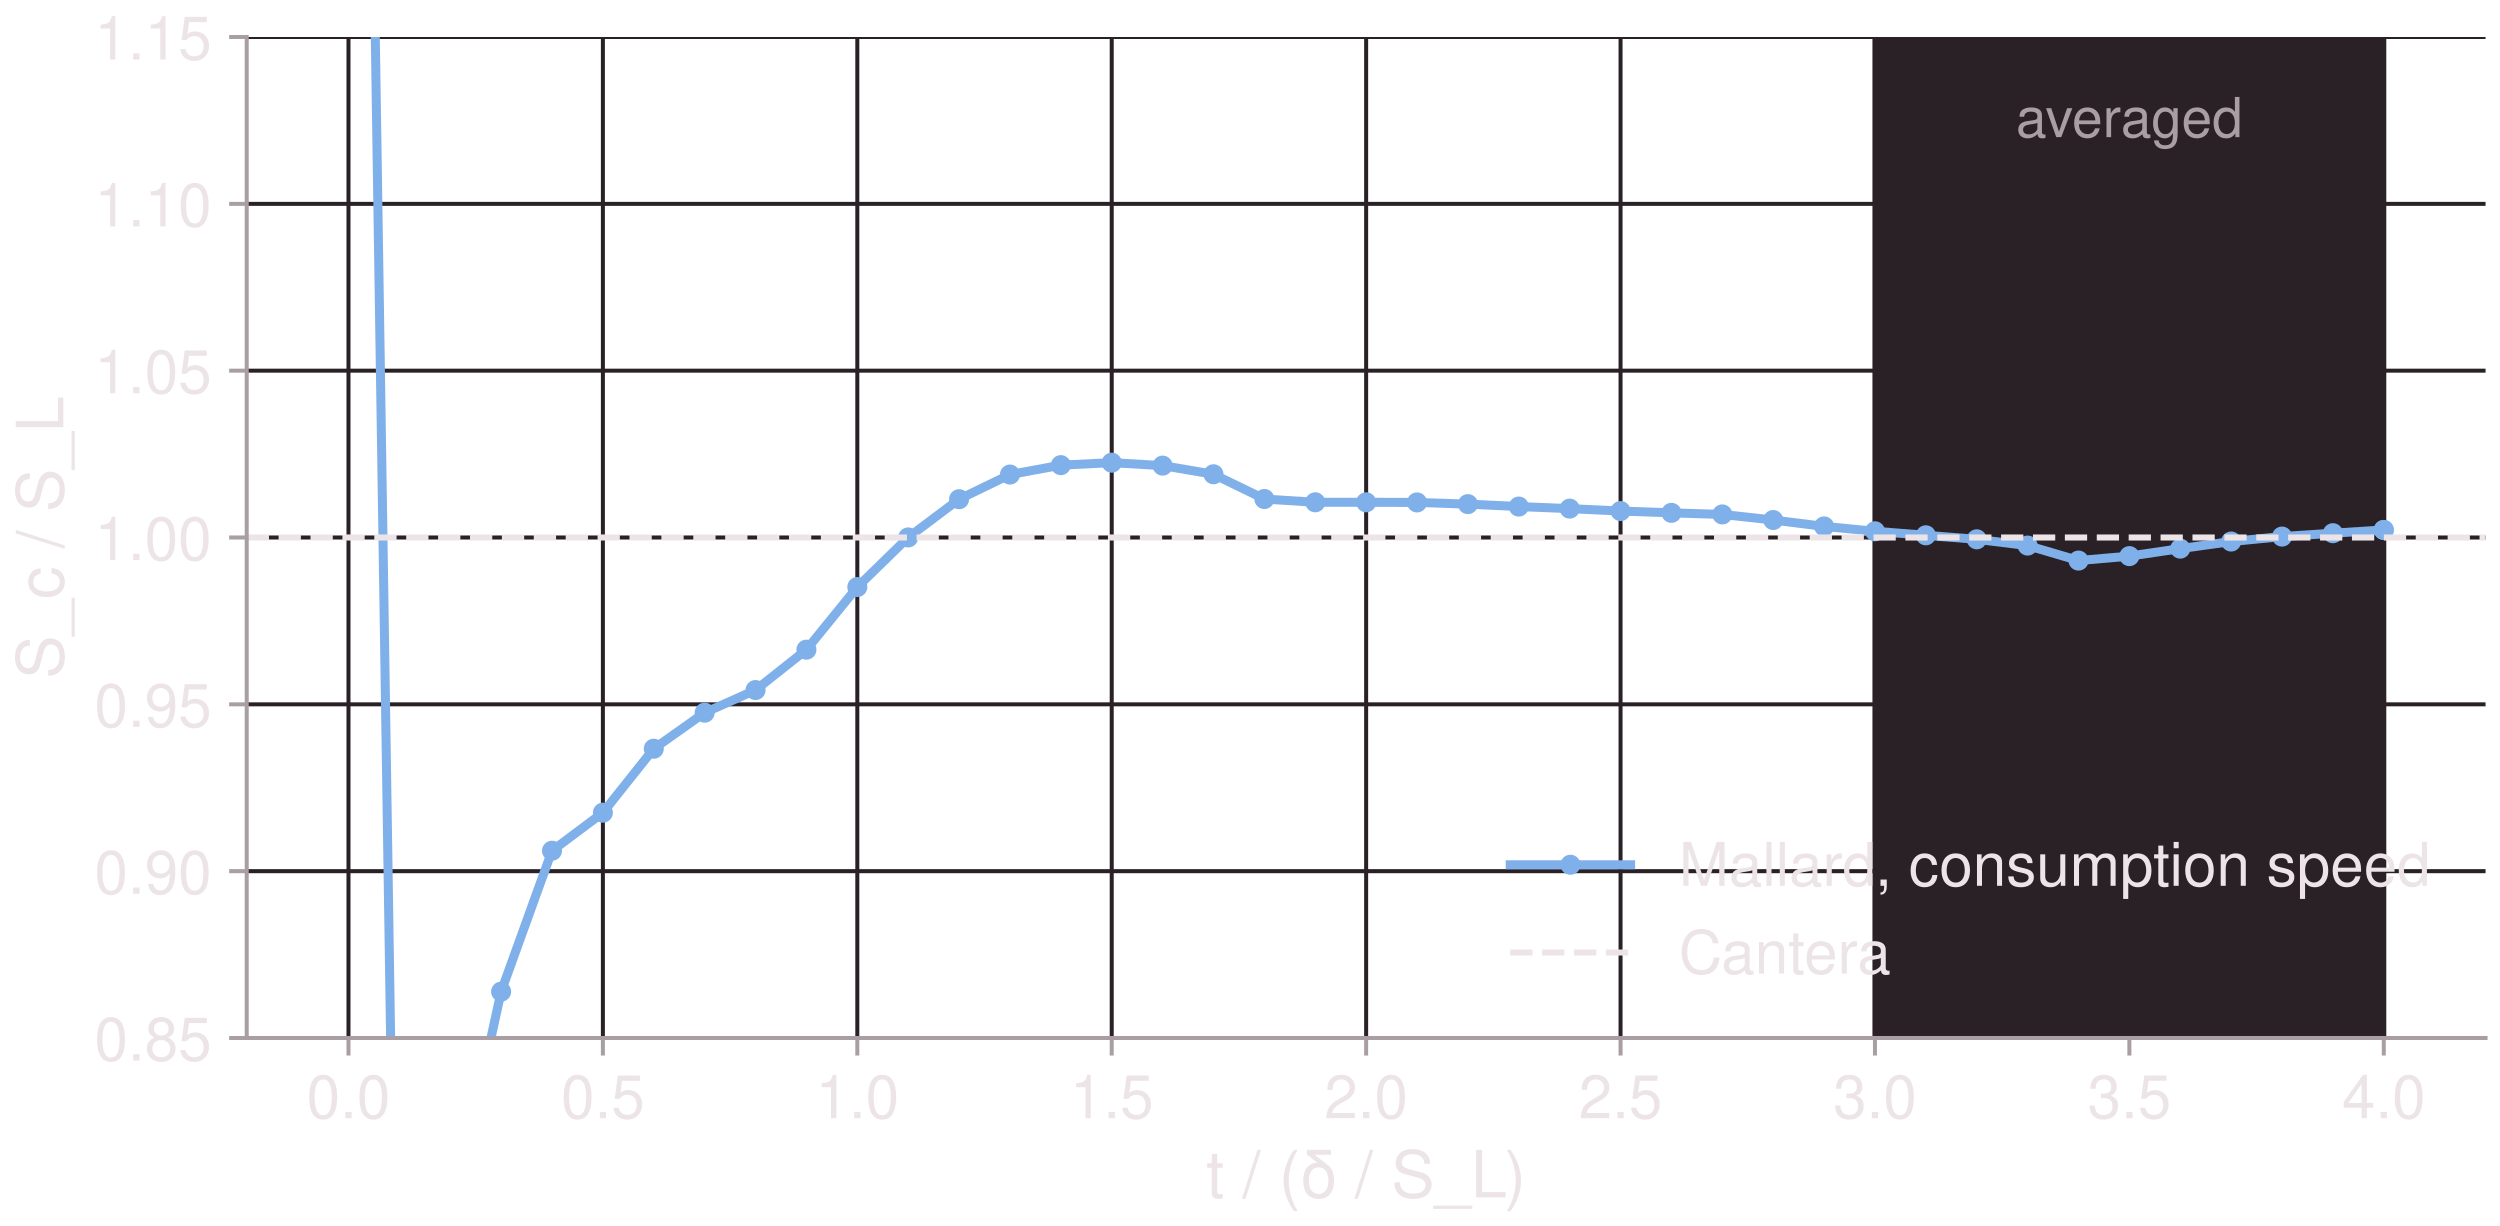
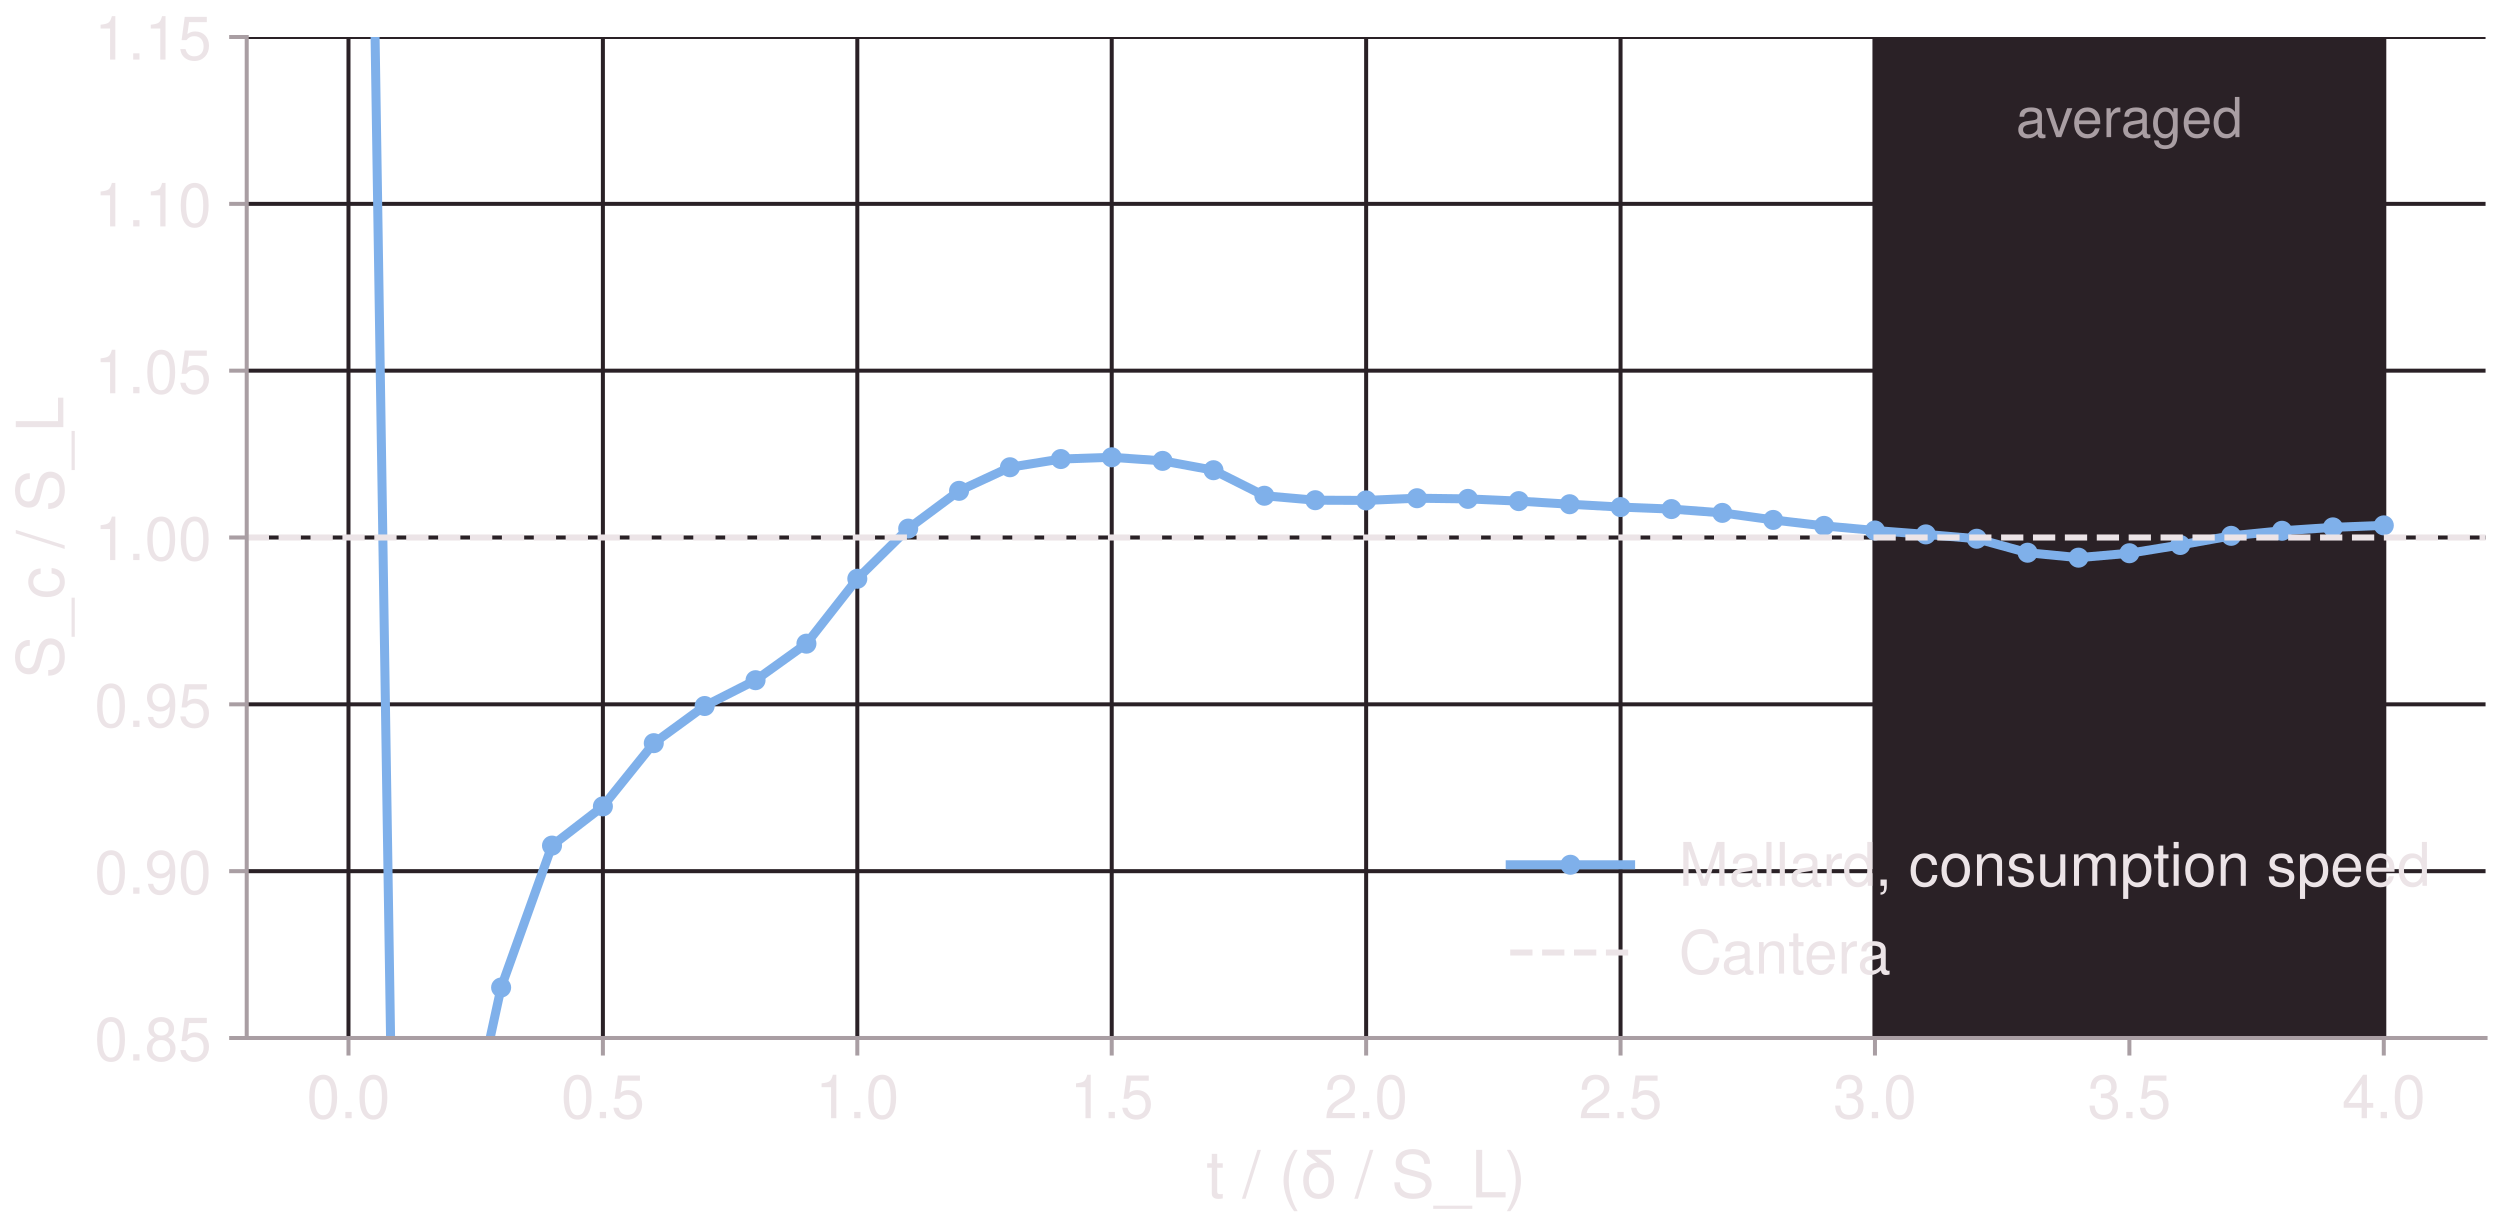
<svg xmlns="http://www.w3.org/2000/svg" xmlns:xlink="http://www.w3.org/1999/xlink" width="498.472pt" height="244.286pt" viewBox="0 0 498.472 244.286" version="1.1">
  <defs>
    <style type="text/css">*{stroke-linejoin: round; stroke-linecap: butt}</style>
  </defs>
  <g id="figure_1">
    <g id="patch_1">
      <path d="M 0 244.286  L 498.472 244.286  L 498.472 0  L 0 0  L 0 244.286  z " style="fill: none" />
    </g>
    <g id="axes_1">
      <g id="patch_2">
        <path d="M 49.192 206.964  L 495.592 206.964  L 495.592 7.38  L 49.192 7.38  L 49.192 206.964  z " style="fill: none" />
      </g>
      <g id="patch_3">
        <path d="M 373.847 206.964  L 475.301 206.964  L 475.301 7.38  L 373.847 7.38  z " clip-path="url(#p1546ae1819)" style="fill: #2a2126; stroke: #2a2126; stroke-linejoin: miter" />
      </g>
      <g id="matplotlib.axis_1">
        <g id="xtick_1">
          <g id="line2d_1">
            <path d="M 69.483 206.964  L 69.483 7.38  " clip-path="url(#p1546ae1819)" style="fill: none; stroke: #2a2126; stroke-width: 0.8; stroke-linecap: square" />
          </g>
          <g id="line2d_2">
            <defs>
              <path id="me1e8b48456" d="M 0 0  L 0 3.5  " style="stroke: #a99ea3; stroke-width: 0.8" />
            </defs>
            <g>
              <use xlink:href="#me1e8b48456" x="69.483" y="206.964" style="fill: #a99ea3; stroke: #a99ea3; stroke-width: 0.8" />
            </g>
          </g>
          <g id="text_1">
            <text style="font-size: 12px; font-family: 'Helvetica', 'Arial', 'DejaVu Sans'; text-anchor: middle; fill: #ece4e7" x="69.483" y="222.964" transform="rotate(-0 69.48302 222.964)">0.0</text>
          </g>
        </g>
        <g id="xtick_2">
          <g id="line2d_3">
            <path d="M 120.21 206.964  L 120.21 7.38  " clip-path="url(#p1546ae1819)" style="fill: none; stroke: #2a2126; stroke-width: 0.8; stroke-linecap: square" />
          </g>
          <g id="line2d_4">
            <g>
              <use xlink:href="#me1e8b48456" x="120.21" y="206.964" style="fill: #a99ea3; stroke: #a99ea3; stroke-width: 0.8" />
            </g>
          </g>
          <g id="text_2">
            <text style="font-size: 12px; font-family: 'Helvetica', 'Arial', 'DejaVu Sans'; text-anchor: middle; fill: #ece4e7" x="120.21" y="222.964" transform="rotate(-0 120.2103 222.964)">0.5</text>
          </g>
        </g>
        <g id="xtick_3">
          <g id="line2d_5">
            <path d="M 170.938 206.964  L 170.938 7.38  " clip-path="url(#p1546ae1819)" style="fill: none; stroke: #2a2126; stroke-width: 0.8; stroke-linecap: square" />
          </g>
          <g id="line2d_6">
            <g>
              <use xlink:href="#me1e8b48456" x="170.938" y="206.964" style="fill: #a99ea3; stroke: #a99ea3; stroke-width: 0.8" />
            </g>
          </g>
          <g id="text_3">
            <text style="font-size: 12px; font-family: 'Helvetica', 'Arial', 'DejaVu Sans'; text-anchor: middle; fill: #ece4e7" x="170.938" y="222.964" transform="rotate(-0 170.9376 222.964)">1.0</text>
          </g>
        </g>
        <g id="xtick_4">
          <g id="line2d_7">
            <path d="M 221.665 206.964  L 221.665 7.38  " clip-path="url(#p1546ae1819)" style="fill: none; stroke: #2a2126; stroke-width: 0.8; stroke-linecap: square" />
          </g>
          <g id="line2d_8">
            <g>
              <use xlink:href="#me1e8b48456" x="221.665" y="206.964" style="fill: #a99ea3; stroke: #a99ea3; stroke-width: 0.8" />
            </g>
          </g>
          <g id="text_4">
-             <text style="font-size: 12px; font-family: 'Helvetica', 'Arial', 'DejaVu Sans'; text-anchor: middle; fill: #ece4e7" x="221.665" y="222.964" transform="rotate(-0 221.6649 222.964)">1.5</text>
+             <text style="font-size: 12px; font-family: 'Helvetica', 'Arial', 'DejaVu Sans'; text-anchor: middle; fill: #ece4e7" x="221.665" y="222.964" transform="rotate(-0 221.6648 222.964)">1.5</text>
          </g>
        </g>
        <g id="xtick_5">
          <g id="line2d_9">
            <path d="M 272.392 206.964  L 272.392 7.38  " clip-path="url(#p1546ae1819)" style="fill: none; stroke: #2a2126; stroke-width: 0.8; stroke-linecap: square" />
          </g>
          <g id="line2d_10">
            <g>
              <use xlink:href="#me1e8b48456" x="272.392" y="206.964" style="fill: #a99ea3; stroke: #a99ea3; stroke-width: 0.8" />
            </g>
          </g>
          <g id="text_5">
-             <text style="font-size: 12px; font-family: 'Helvetica', 'Arial', 'DejaVu Sans'; text-anchor: middle; fill: #ece4e7" x="272.392" y="222.964" transform="rotate(-0 272.3922 222.964)">2.0</text>
+             <text style="font-size: 12px; font-family: 'Helvetica', 'Arial', 'DejaVu Sans'; text-anchor: middle; fill: #ece4e7" x="272.392" y="222.964" transform="rotate(-0 272.3921 222.964)">2.0</text>
          </g>
        </g>
        <g id="xtick_6">
          <g id="line2d_11">
            <path d="M 323.119 206.964  L 323.119 7.38  " clip-path="url(#p1546ae1819)" style="fill: none; stroke: #2a2126; stroke-width: 0.8; stroke-linecap: square" />
          </g>
          <g id="line2d_12">
            <g>
              <use xlink:href="#me1e8b48456" x="323.119" y="206.964" style="fill: #a99ea3; stroke: #a99ea3; stroke-width: 0.8" />
            </g>
          </g>
          <g id="text_6">
            <text style="font-size: 12px; font-family: 'Helvetica', 'Arial', 'DejaVu Sans'; text-anchor: middle; fill: #ece4e7" x="323.119" y="222.964" transform="rotate(-0 323.1194 222.964)">2.5</text>
          </g>
        </g>
        <g id="xtick_7">
          <g id="line2d_13">
            <path d="M 373.847 206.964  L 373.847 7.38  " clip-path="url(#p1546ae1819)" style="fill: none; stroke: #2a2126; stroke-width: 0.8; stroke-linecap: square" />
          </g>
          <g id="line2d_14">
            <g>
              <use xlink:href="#me1e8b48456" x="373.847" y="206.964" style="fill: #a99ea3; stroke: #a99ea3; stroke-width: 0.8" />
            </g>
          </g>
          <g id="text_7">
-             <text style="font-size: 12px; font-family: 'Helvetica', 'Arial', 'DejaVu Sans'; text-anchor: middle; fill: #ece4e7" x="373.847" y="222.964" transform="rotate(-0 373.8467 222.964)">3.0</text>
+             <text style="font-size: 12px; font-family: 'Helvetica', 'Arial', 'DejaVu Sans'; text-anchor: middle; fill: #ece4e7" x="373.847" y="222.964" transform="rotate(-0 373.8466 222.964)">3.0</text>
          </g>
        </g>
        <g id="xtick_8">
          <g id="line2d_15">
            <path d="M 424.574 206.964  L 424.574 7.38  " clip-path="url(#p1546ae1819)" style="fill: none; stroke: #2a2126; stroke-width: 0.8; stroke-linecap: square" />
          </g>
          <g id="line2d_16">
            <g>
              <use xlink:href="#me1e8b48456" x="424.574" y="206.964" style="fill: #a99ea3; stroke: #a99ea3; stroke-width: 0.8" />
            </g>
          </g>
          <g id="text_8">
-             <text style="font-size: 12px; font-family: 'Helvetica', 'Arial', 'DejaVu Sans'; text-anchor: middle; fill: #ece4e7" x="424.574" y="222.964" transform="rotate(-0 424.574 222.964)">3.5</text>
+             <text style="font-size: 12px; font-family: 'Helvetica', 'Arial', 'DejaVu Sans'; text-anchor: middle; fill: #ece4e7" x="424.574" y="222.964" transform="rotate(-0 424.5739 222.964)">3.5</text>
          </g>
        </g>
        <g id="xtick_9">
          <g id="line2d_17">
            <path d="M 475.301 206.964  L 475.301 7.38  " clip-path="url(#p1546ae1819)" style="fill: none; stroke: #2a2126; stroke-width: 0.8; stroke-linecap: square" />
          </g>
          <g id="line2d_18">
            <g>
              <use xlink:href="#me1e8b48456" x="475.301" y="206.964" style="fill: #a99ea3; stroke: #a99ea3; stroke-width: 0.8" />
            </g>
          </g>
          <g id="text_9">
-             <text style="font-size: 12px; font-family: 'Helvetica', 'Arial', 'DejaVu Sans'; text-anchor: middle; fill: #ece4e7" x="475.301" y="222.964" transform="rotate(-0 475.3013 222.964)">4.0</text>
+             <text style="font-size: 12px; font-family: 'Helvetica', 'Arial', 'DejaVu Sans'; text-anchor: middle; fill: #ece4e7" x="475.301" y="222.964" transform="rotate(-0 475.3012 222.964)">4.0</text>
          </g>
        </g>
        <g id="text_10">
          <text style="font-size: 13px; font-family: 'Helvetica', 'Arial', 'DejaVu Sans'; text-anchor: middle; fill: #ece4e7" x="272.392" y="238.753" transform="rotate(-0 272.3921 238.7531)">t / (δ / S_L)</text>
        </g>
      </g>
      <g id="matplotlib.axis_2">
        <g id="ytick_1">
          <g id="line2d_19">
            <path d="M 49.192 206.964  L 495.592 206.964  " clip-path="url(#p1546ae1819)" style="fill: none; stroke: #2a2126; stroke-width: 0.8; stroke-linecap: square" />
          </g>
          <g id="line2d_20">
            <defs>
              <path id="m45a4b21da7" d="M 0 0  L -3.5 0  " style="stroke: #a99ea3; stroke-width: 0.8" />
            </defs>
            <g>
              <use xlink:href="#m45a4b21da7" x="49.192" y="206.964" style="fill: #a99ea3; stroke: #a99ea3; stroke-width: 0.8" />
            </g>
          </g>
          <g id="text_11">
            <text style="font-size: 12px; font-family: 'Helvetica', 'Arial', 'DejaVu Sans'; text-anchor: end; fill: #ece4e7" x="42.192" y="211.464" transform="rotate(-0 42.19211 211.464)">0.85</text>
          </g>
        </g>
        <g id="ytick_2">
          <g id="line2d_21">
            <path d="M 49.192 173.7  L 495.592 173.7  " clip-path="url(#p1546ae1819)" style="fill: none; stroke: #2a2126; stroke-width: 0.8; stroke-linecap: square" />
          </g>
          <g id="line2d_22">
            <g>
              <use xlink:href="#m45a4b21da7" x="49.192" y="173.7" style="fill: #a99ea3; stroke: #a99ea3; stroke-width: 0.8" />
            </g>
          </g>
          <g id="text_12">
            <text style="font-size: 12px; font-family: 'Helvetica', 'Arial', 'DejaVu Sans'; text-anchor: end; fill: #ece4e7" x="42.192" y="178.2" transform="rotate(-0 42.19211 178.2)">0.90</text>
          </g>
        </g>
        <g id="ytick_3">
          <g id="line2d_23">
            <path d="M 49.192 140.436  L 495.592 140.436  " clip-path="url(#p1546ae1819)" style="fill: none; stroke: #2a2126; stroke-width: 0.8; stroke-linecap: square" />
          </g>
          <g id="line2d_24">
            <g>
              <use xlink:href="#m45a4b21da7" x="49.192" y="140.436" style="fill: #a99ea3; stroke: #a99ea3; stroke-width: 0.8" />
            </g>
          </g>
          <g id="text_13">
            <text style="font-size: 12px; font-family: 'Helvetica', 'Arial', 'DejaVu Sans'; text-anchor: end; fill: #ece4e7" x="42.192" y="144.936" transform="rotate(-0 42.19211 144.936)">0.95</text>
          </g>
        </g>
        <g id="ytick_4">
          <g id="line2d_25">
            <path d="M 49.192 107.172  L 495.592 107.172  " clip-path="url(#p1546ae1819)" style="fill: none; stroke: #2a2126; stroke-width: 0.8; stroke-linecap: square" />
          </g>
          <g id="line2d_26">
            <g>
              <use xlink:href="#m45a4b21da7" x="49.192" y="107.172" style="fill: #a99ea3; stroke: #a99ea3; stroke-width: 0.8" />
            </g>
          </g>
          <g id="text_14">
            <text style="font-size: 12px; font-family: 'Helvetica', 'Arial', 'DejaVu Sans'; text-anchor: end; fill: #ece4e7" x="42.192" y="111.672" transform="rotate(-0 42.19211 111.672)">1.00</text>
          </g>
        </g>
        <g id="ytick_5">
          <g id="line2d_27">
            <path d="M 49.192 73.908  L 495.592 73.908  " clip-path="url(#p1546ae1819)" style="fill: none; stroke: #2a2126; stroke-width: 0.8; stroke-linecap: square" />
          </g>
          <g id="line2d_28">
            <g>
              <use xlink:href="#m45a4b21da7" x="49.192" y="73.908" style="fill: #a99ea3; stroke: #a99ea3; stroke-width: 0.8" />
            </g>
          </g>
          <g id="text_15">
            <text style="font-size: 12px; font-family: 'Helvetica', 'Arial', 'DejaVu Sans'; text-anchor: end; fill: #ece4e7" x="42.192" y="78.408" transform="rotate(-0 42.19211 78.408)">1.05</text>
          </g>
        </g>
        <g id="ytick_6">
          <g id="line2d_29">
            <path d="M 49.192 40.644  L 495.592 40.644  " clip-path="url(#p1546ae1819)" style="fill: none; stroke: #2a2126; stroke-width: 0.8; stroke-linecap: square" />
          </g>
          <g id="line2d_30">
            <g>
              <use xlink:href="#m45a4b21da7" x="49.192" y="40.644" style="fill: #a99ea3; stroke: #a99ea3; stroke-width: 0.8" />
            </g>
          </g>
          <g id="text_16">
            <text style="font-size: 12px; font-family: 'Helvetica', 'Arial', 'DejaVu Sans'; text-anchor: end; fill: #ece4e7" x="42.192" y="45.144" transform="rotate(-0 42.19211 45.144)">1.10</text>
          </g>
        </g>
        <g id="ytick_7">
          <g id="line2d_31">
            <path d="M 49.192 7.38  L 495.592 7.38  " clip-path="url(#p1546ae1819)" style="fill: none; stroke: #2a2126; stroke-width: 0.8; stroke-linecap: square" />
          </g>
          <g id="line2d_32">
            <g>
              <use xlink:href="#m45a4b21da7" x="49.192" y="7.38" style="fill: #a99ea3; stroke: #a99ea3; stroke-width: 0.8" />
            </g>
          </g>
          <g id="text_17">
            <text style="font-size: 12px; font-family: 'Helvetica', 'Arial', 'DejaVu Sans'; text-anchor: end; fill: #ece4e7" x="42.192" y="11.88" transform="rotate(-0 42.19211 11.88)">1.15</text>
          </g>
        </g>
        <g id="text_18">
          <text style="font-size: 13px; font-family: 'Helvetica', 'Arial', 'DejaVu Sans'; text-anchor: middle; fill: #ece4e7" x="12.63" y="107.172" transform="rotate(-90 12.63 107.172)">S_c / S_L</text>
        </g>
      </g>
      <g id="line2d_33">
-         <path d="M 74.701 -1  L 78.472 245.286  M 89.614 245.286  L 89.774 244.079  L 99.919 197.723  L 110.065 169.626  L 120.21 162.039  L 130.356 149.286  L 140.501 142.101  L 150.647 137.588  L 160.792 129.536  L 170.938 117.049  L 181.083 107.156  L 191.228 99.537  L 201.374 94.621  L 211.519 92.744  L 221.665 92.251  L 231.81 92.839  L 241.956 94.564  L 252.101 99.498  L 262.247 100.154  L 272.392 100.154  L 282.537 100.18  L 292.683 100.517  L 302.828 101.004  L 312.974 101.414  L 323.119 101.898  L 333.265 102.256  L 343.41 102.571  L 353.556 103.686  L 363.701 104.961  L 373.847 105.932  L 383.992 106.733  L 394.137 107.531  L 404.283 108.78  L 414.428 111.773  L 424.574 110.883  L 434.719 109.389  L 444.865 107.974  L 455.01 106.988  L 465.156 106.313  L 475.301 105.665  L 475.301 105.665  " clip-path="url(#p1546ae1819)" style="fill: none; stroke: #7fb0ea; stroke-width: 1.8; stroke-linecap: square" />
+         <path d="M 74.657 -1  L 78.469 245.286  M 89.535 245.286  L 89.774 243.481  L 99.919 196.901  L 110.065 168.602  L 120.21 160.779  L 130.356 148.179  L 140.501 140.77  L 150.647 135.623  L 160.792 128.34  L 170.938 115.399  L 181.083 105.401  L 191.228 97.868  L 201.374 93.164  L 211.519 91.528  L 221.665 91.178  L 231.81 91.895  L 241.956 93.755  L 252.101 98.847  L 262.247 99.735  L 272.392 99.776  L 282.538 99.339  L 292.683 99.472  L 302.829 99.917  L 312.974 100.537  L 323.119 101.106  L 333.265 101.503  L 343.41 102.264  L 353.556 103.667  L 363.701 104.855  L 373.847 105.772  L 383.992 106.552  L 394.138 107.42  L 404.283 110.205  L 414.429 111.191  L 424.574 110.307  L 434.719 108.664  L 444.865 106.84  L 455.01 105.832  L 465.156 105.152  L 475.301 104.756  " clip-path="url(#p1546ae1819)" style="fill: none; stroke: #7fb0ea; stroke-width: 1.8; stroke-linecap: square" />
        <defs>
          <path id="m93314ea264" d="M 0 1.5  C 0.398 1.5 0.779 1.342 1.061 1.061  C 1.342 0.779 1.5 0.398 1.5 0  C 1.5 -0.398 1.342 -0.779 1.061 -1.061  C 0.779 -1.342 0.398 -1.5 0 -1.5  C -0.398 -1.5 -0.779 -1.342 -1.061 -1.061  C -1.342 -0.779 -1.5 -0.398 -1.5 0  C -1.5 0.398 -1.342 0.779 -1.061 1.061  C -0.779 1.342 -0.398 1.5 0 1.5  z " style="stroke: #7fb0ea" />
        </defs>
        <g clip-path="url(#p1546ae1819)">
-           <use xlink:href="#m93314ea264" x="74.701" y="-1" style="fill: #7fb0ea; stroke: #7fb0ea" />
-           <use xlink:href="#m93314ea264" x="79.628" y="320.828" style="fill: #7fb0ea; stroke: #7fb0ea" />
-           <use xlink:href="#m93314ea264" x="89.774" y="244.079" style="fill: #7fb0ea; stroke: #7fb0ea" />
-           <use xlink:href="#m93314ea264" x="99.919" y="197.723" style="fill: #7fb0ea; stroke: #7fb0ea" />
-           <use xlink:href="#m93314ea264" x="110.065" y="169.626" style="fill: #7fb0ea; stroke: #7fb0ea" />
-           <use xlink:href="#m93314ea264" x="120.21" y="162.039" style="fill: #7fb0ea; stroke: #7fb0ea" />
-           <use xlink:href="#m93314ea264" x="130.356" y="149.286" style="fill: #7fb0ea; stroke: #7fb0ea" />
-           <use xlink:href="#m93314ea264" x="140.501" y="142.101" style="fill: #7fb0ea; stroke: #7fb0ea" />
-           <use xlink:href="#m93314ea264" x="150.647" y="137.588" style="fill: #7fb0ea; stroke: #7fb0ea" />
-           <use xlink:href="#m93314ea264" x="160.792" y="129.536" style="fill: #7fb0ea; stroke: #7fb0ea" />
-           <use xlink:href="#m93314ea264" x="170.938" y="117.049" style="fill: #7fb0ea; stroke: #7fb0ea" />
-           <use xlink:href="#m93314ea264" x="181.083" y="107.156" style="fill: #7fb0ea; stroke: #7fb0ea" />
-           <use xlink:href="#m93314ea264" x="191.228" y="99.537" style="fill: #7fb0ea; stroke: #7fb0ea" />
-           <use xlink:href="#m93314ea264" x="201.374" y="94.621" style="fill: #7fb0ea; stroke: #7fb0ea" />
-           <use xlink:href="#m93314ea264" x="211.519" y="92.744" style="fill: #7fb0ea; stroke: #7fb0ea" />
-           <use xlink:href="#m93314ea264" x="221.665" y="92.251" style="fill: #7fb0ea; stroke: #7fb0ea" />
-           <use xlink:href="#m93314ea264" x="231.81" y="92.839" style="fill: #7fb0ea; stroke: #7fb0ea" />
-           <use xlink:href="#m93314ea264" x="241.956" y="94.564" style="fill: #7fb0ea; stroke: #7fb0ea" />
-           <use xlink:href="#m93314ea264" x="252.101" y="99.498" style="fill: #7fb0ea; stroke: #7fb0ea" />
-           <use xlink:href="#m93314ea264" x="262.247" y="100.154" style="fill: #7fb0ea; stroke: #7fb0ea" />
-           <use xlink:href="#m93314ea264" x="272.392" y="100.154" style="fill: #7fb0ea; stroke: #7fb0ea" />
-           <use xlink:href="#m93314ea264" x="282.537" y="100.18" style="fill: #7fb0ea; stroke: #7fb0ea" />
-           <use xlink:href="#m93314ea264" x="292.683" y="100.517" style="fill: #7fb0ea; stroke: #7fb0ea" />
-           <use xlink:href="#m93314ea264" x="302.828" y="101.004" style="fill: #7fb0ea; stroke: #7fb0ea" />
-           <use xlink:href="#m93314ea264" x="312.974" y="101.414" style="fill: #7fb0ea; stroke: #7fb0ea" />
-           <use xlink:href="#m93314ea264" x="323.119" y="101.898" style="fill: #7fb0ea; stroke: #7fb0ea" />
-           <use xlink:href="#m93314ea264" x="333.265" y="102.256" style="fill: #7fb0ea; stroke: #7fb0ea" />
-           <use xlink:href="#m93314ea264" x="343.41" y="102.571" style="fill: #7fb0ea; stroke: #7fb0ea" />
-           <use xlink:href="#m93314ea264" x="353.556" y="103.686" style="fill: #7fb0ea; stroke: #7fb0ea" />
-           <use xlink:href="#m93314ea264" x="363.701" y="104.961" style="fill: #7fb0ea; stroke: #7fb0ea" />
-           <use xlink:href="#m93314ea264" x="373.847" y="105.932" style="fill: #7fb0ea; stroke: #7fb0ea" />
-           <use xlink:href="#m93314ea264" x="383.992" y="106.733" style="fill: #7fb0ea; stroke: #7fb0ea" />
-           <use xlink:href="#m93314ea264" x="394.137" y="107.531" style="fill: #7fb0ea; stroke: #7fb0ea" />
-           <use xlink:href="#m93314ea264" x="404.283" y="108.78" style="fill: #7fb0ea; stroke: #7fb0ea" />
-           <use xlink:href="#m93314ea264" x="414.428" y="111.773" style="fill: #7fb0ea; stroke: #7fb0ea" />
-           <use xlink:href="#m93314ea264" x="424.574" y="110.883" style="fill: #7fb0ea; stroke: #7fb0ea" />
-           <use xlink:href="#m93314ea264" x="434.719" y="109.389" style="fill: #7fb0ea; stroke: #7fb0ea" />
-           <use xlink:href="#m93314ea264" x="444.865" y="107.974" style="fill: #7fb0ea; stroke: #7fb0ea" />
-           <use xlink:href="#m93314ea264" x="455.01" y="106.988" style="fill: #7fb0ea; stroke: #7fb0ea" />
-           <use xlink:href="#m93314ea264" x="465.156" y="106.313" style="fill: #7fb0ea; stroke: #7fb0ea" />
-           <use xlink:href="#m93314ea264" x="475.301" y="105.665" style="fill: #7fb0ea; stroke: #7fb0ea" />
-           <use xlink:href="#m93314ea264" x="475.301" y="105.665" style="fill: #7fb0ea; stroke: #7fb0ea" />
+           <use xlink:href="#m93314ea264" x="74.657" y="-1" style="fill: #7fb0ea; stroke: #7fb0ea" />
+           <use xlink:href="#m93314ea264" x="79.628" y="320.208" style="fill: #7fb0ea; stroke: #7fb0ea" />
+           <use xlink:href="#m93314ea264" x="89.774" y="243.481" style="fill: #7fb0ea; stroke: #7fb0ea" />
+           <use xlink:href="#m93314ea264" x="99.919" y="196.901" style="fill: #7fb0ea; stroke: #7fb0ea" />
+           <use xlink:href="#m93314ea264" x="110.065" y="168.602" style="fill: #7fb0ea; stroke: #7fb0ea" />
+           <use xlink:href="#m93314ea264" x="120.21" y="160.779" style="fill: #7fb0ea; stroke: #7fb0ea" />
+           <use xlink:href="#m93314ea264" x="130.356" y="148.179" style="fill: #7fb0ea; stroke: #7fb0ea" />
+           <use xlink:href="#m93314ea264" x="140.501" y="140.77" style="fill: #7fb0ea; stroke: #7fb0ea" />
+           <use xlink:href="#m93314ea264" x="150.647" y="135.623" style="fill: #7fb0ea; stroke: #7fb0ea" />
+           <use xlink:href="#m93314ea264" x="160.792" y="128.34" style="fill: #7fb0ea; stroke: #7fb0ea" />
+           <use xlink:href="#m93314ea264" x="170.938" y="115.399" style="fill: #7fb0ea; stroke: #7fb0ea" />
+           <use xlink:href="#m93314ea264" x="181.083" y="105.401" style="fill: #7fb0ea; stroke: #7fb0ea" />
+           <use xlink:href="#m93314ea264" x="191.228" y="97.868" style="fill: #7fb0ea; stroke: #7fb0ea" />
+           <use xlink:href="#m93314ea264" x="201.374" y="93.164" style="fill: #7fb0ea; stroke: #7fb0ea" />
+           <use xlink:href="#m93314ea264" x="211.519" y="91.528" style="fill: #7fb0ea; stroke: #7fb0ea" />
+           <use xlink:href="#m93314ea264" x="221.665" y="91.178" style="fill: #7fb0ea; stroke: #7fb0ea" />
+           <use xlink:href="#m93314ea264" x="231.81" y="91.895" style="fill: #7fb0ea; stroke: #7fb0ea" />
+           <use xlink:href="#m93314ea264" x="241.956" y="93.755" style="fill: #7fb0ea; stroke: #7fb0ea" />
+           <use xlink:href="#m93314ea264" x="252.101" y="98.847" style="fill: #7fb0ea; stroke: #7fb0ea" />
+           <use xlink:href="#m93314ea264" x="262.247" y="99.735" style="fill: #7fb0ea; stroke: #7fb0ea" />
+           <use xlink:href="#m93314ea264" x="272.392" y="99.776" style="fill: #7fb0ea; stroke: #7fb0ea" />
+           <use xlink:href="#m93314ea264" x="282.538" y="99.339" style="fill: #7fb0ea; stroke: #7fb0ea" />
+           <use xlink:href="#m93314ea264" x="292.683" y="99.472" style="fill: #7fb0ea; stroke: #7fb0ea" />
+           <use xlink:href="#m93314ea264" x="302.829" y="99.917" style="fill: #7fb0ea; stroke: #7fb0ea" />
+           <use xlink:href="#m93314ea264" x="312.974" y="100.537" style="fill: #7fb0ea; stroke: #7fb0ea" />
+           <use xlink:href="#m93314ea264" x="323.119" y="101.106" style="fill: #7fb0ea; stroke: #7fb0ea" />
+           <use xlink:href="#m93314ea264" x="333.265" y="101.503" style="fill: #7fb0ea; stroke: #7fb0ea" />
+           <use xlink:href="#m93314ea264" x="343.41" y="102.264" style="fill: #7fb0ea; stroke: #7fb0ea" />
+           <use xlink:href="#m93314ea264" x="353.556" y="103.667" style="fill: #7fb0ea; stroke: #7fb0ea" />
+           <use xlink:href="#m93314ea264" x="363.701" y="104.855" style="fill: #7fb0ea; stroke: #7fb0ea" />
+           <use xlink:href="#m93314ea264" x="373.847" y="105.772" style="fill: #7fb0ea; stroke: #7fb0ea" />
+           <use xlink:href="#m93314ea264" x="383.992" y="106.552" style="fill: #7fb0ea; stroke: #7fb0ea" />
+           <use xlink:href="#m93314ea264" x="394.138" y="107.42" style="fill: #7fb0ea; stroke: #7fb0ea" />
+           <use xlink:href="#m93314ea264" x="404.283" y="110.205" style="fill: #7fb0ea; stroke: #7fb0ea" />
+           <use xlink:href="#m93314ea264" x="414.429" y="111.191" style="fill: #7fb0ea; stroke: #7fb0ea" />
+           <use xlink:href="#m93314ea264" x="424.574" y="110.307" style="fill: #7fb0ea; stroke: #7fb0ea" />
+           <use xlink:href="#m93314ea264" x="434.719" y="108.664" style="fill: #7fb0ea; stroke: #7fb0ea" />
+           <use xlink:href="#m93314ea264" x="444.865" y="106.84" style="fill: #7fb0ea; stroke: #7fb0ea" />
+           <use xlink:href="#m93314ea264" x="455.01" y="105.832" style="fill: #7fb0ea; stroke: #7fb0ea" />
+           <use xlink:href="#m93314ea264" x="465.156" y="105.152" style="fill: #7fb0ea; stroke: #7fb0ea" />
+           <use xlink:href="#m93314ea264" x="475.301" y="104.756" style="fill: #7fb0ea; stroke: #7fb0ea" />
        </g>
      </g>
      <g id="line2d_34">
        <path d="M 49.192 107.172  L 495.592 107.172  " clip-path="url(#p1546ae1819)" style="fill: none; stroke-dasharray: 4.44,1.92; stroke-dashoffset: 0; stroke: #ece4e7; stroke-width: 1.2" />
      </g>
      <g id="patch_4">
        <path d="M 49.192 206.964  L 49.192 7.38  " style="fill: none; stroke: #a99ea3; stroke-width: 0.8; stroke-linejoin: miter; stroke-linecap: square" />
      </g>
      <g id="patch_5">
        <path d="M 49.192 206.964  L 495.592 206.964  " style="fill: none; stroke: #a99ea3; stroke-width: 0.8; stroke-linejoin: miter; stroke-linecap: square" />
      </g>
      <g id="text_19">
        <text style="font-size: 11px; font-family: 'Helvetica', 'Arial', 'DejaVu Sans'; text-anchor: middle; fill: #a99ea3" x="424.574" y="27.338" transform="rotate(-0 424.5739 27.3384)">averaged</text>
      </g>
      <g id="legend_1">
        <g id="line2d_35">
          <path d="M 301.121 172.424  L 313.121 172.424  L 325.121 172.424  " style="fill: none; stroke: #7fb0ea; stroke-width: 1.8; stroke-linecap: square" />
          <g>
            <use xlink:href="#m93314ea264" x="313.121" y="172.424" style="fill: #7fb0ea; stroke: #7fb0ea" />
          </g>
        </g>
        <g id="text_20">
          <text style="font-size: 12px; font-family: 'Helvetica', 'Arial', 'DejaVu Sans'; text-anchor: start; fill: #ece4e7" x="334.721" y="176.624" transform="rotate(-0 334.7209 176.6237)">Mallard, consumption speed</text>
        </g>
        <g id="line2d_36">
          <path d="M 301.121 189.925  L 313.121 189.925  L 325.121 189.925  " style="fill: none; stroke-dasharray: 4.44,1.92; stroke-dashoffset: 0; stroke: #ece4e7; stroke-width: 1.2" />
        </g>
        <g id="text_21">
          <text style="font-size: 12px; font-family: 'Helvetica', 'Arial', 'DejaVu Sans'; text-anchor: start; fill: #ece4e7" x="334.721" y="194.125" transform="rotate(-0 334.7209 194.1249)">Cantera</text>
        </g>
      </g>
    </g>
  </g>
  <defs>
    <clipPath id="p1546ae1819">
      <rect x="49.192" y="7.38" width="446.4" height="199.584" />
    </clipPath>
  </defs>
</svg>
